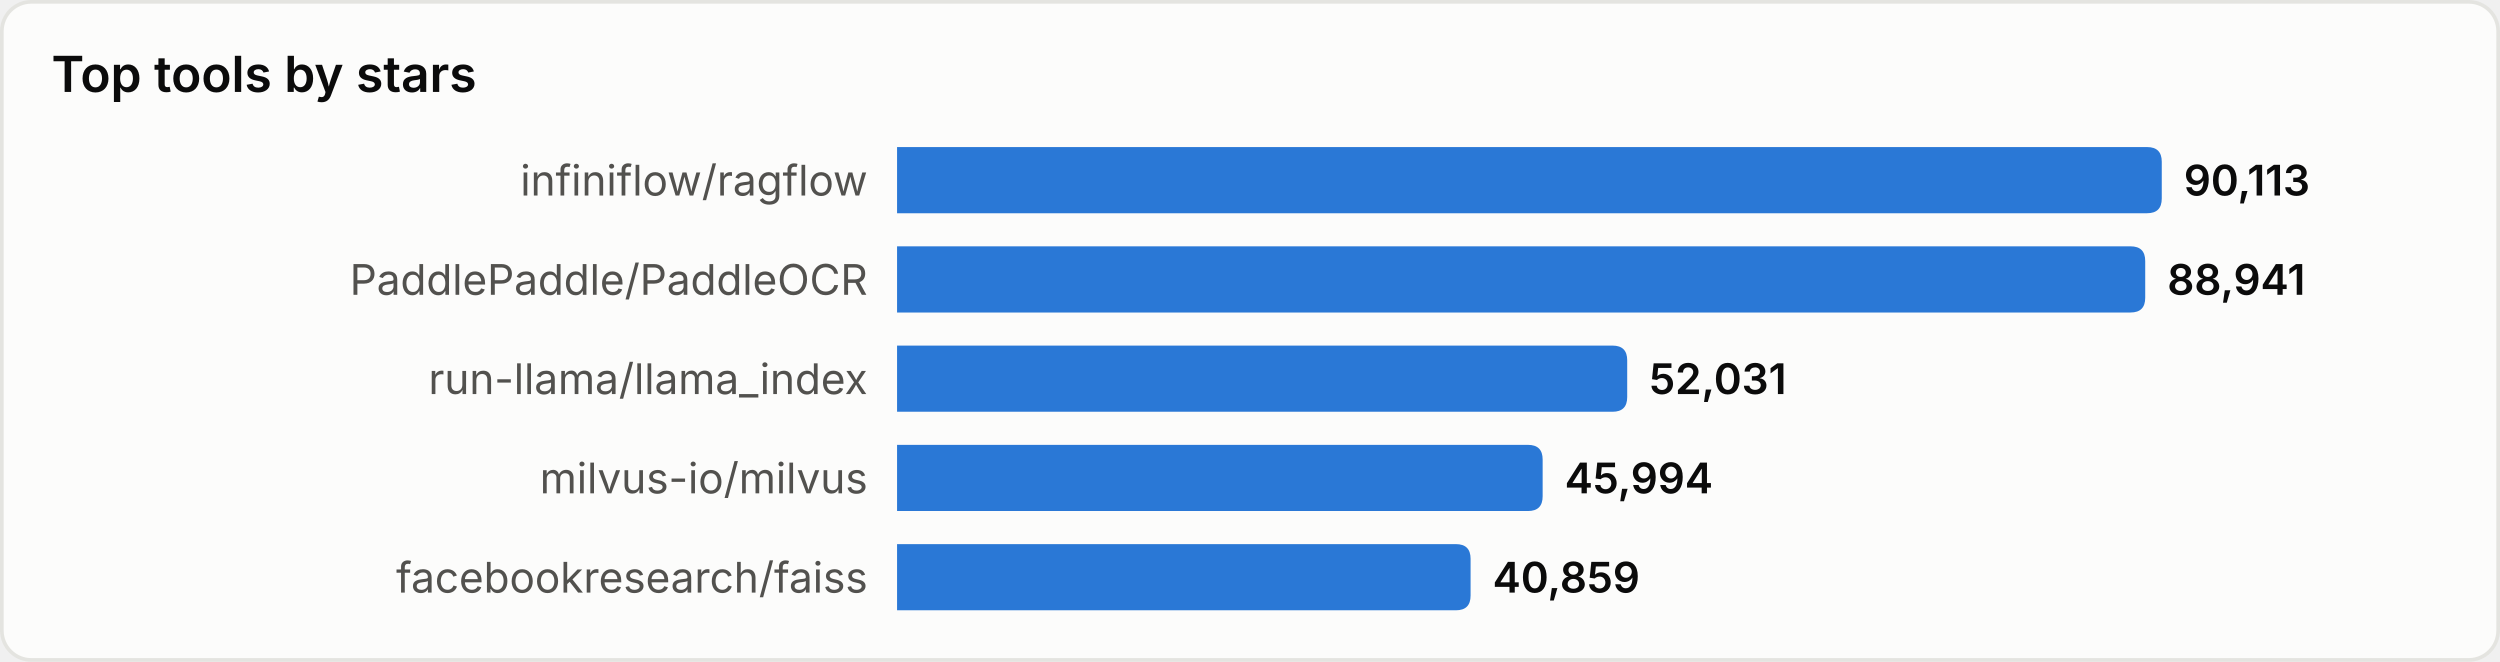
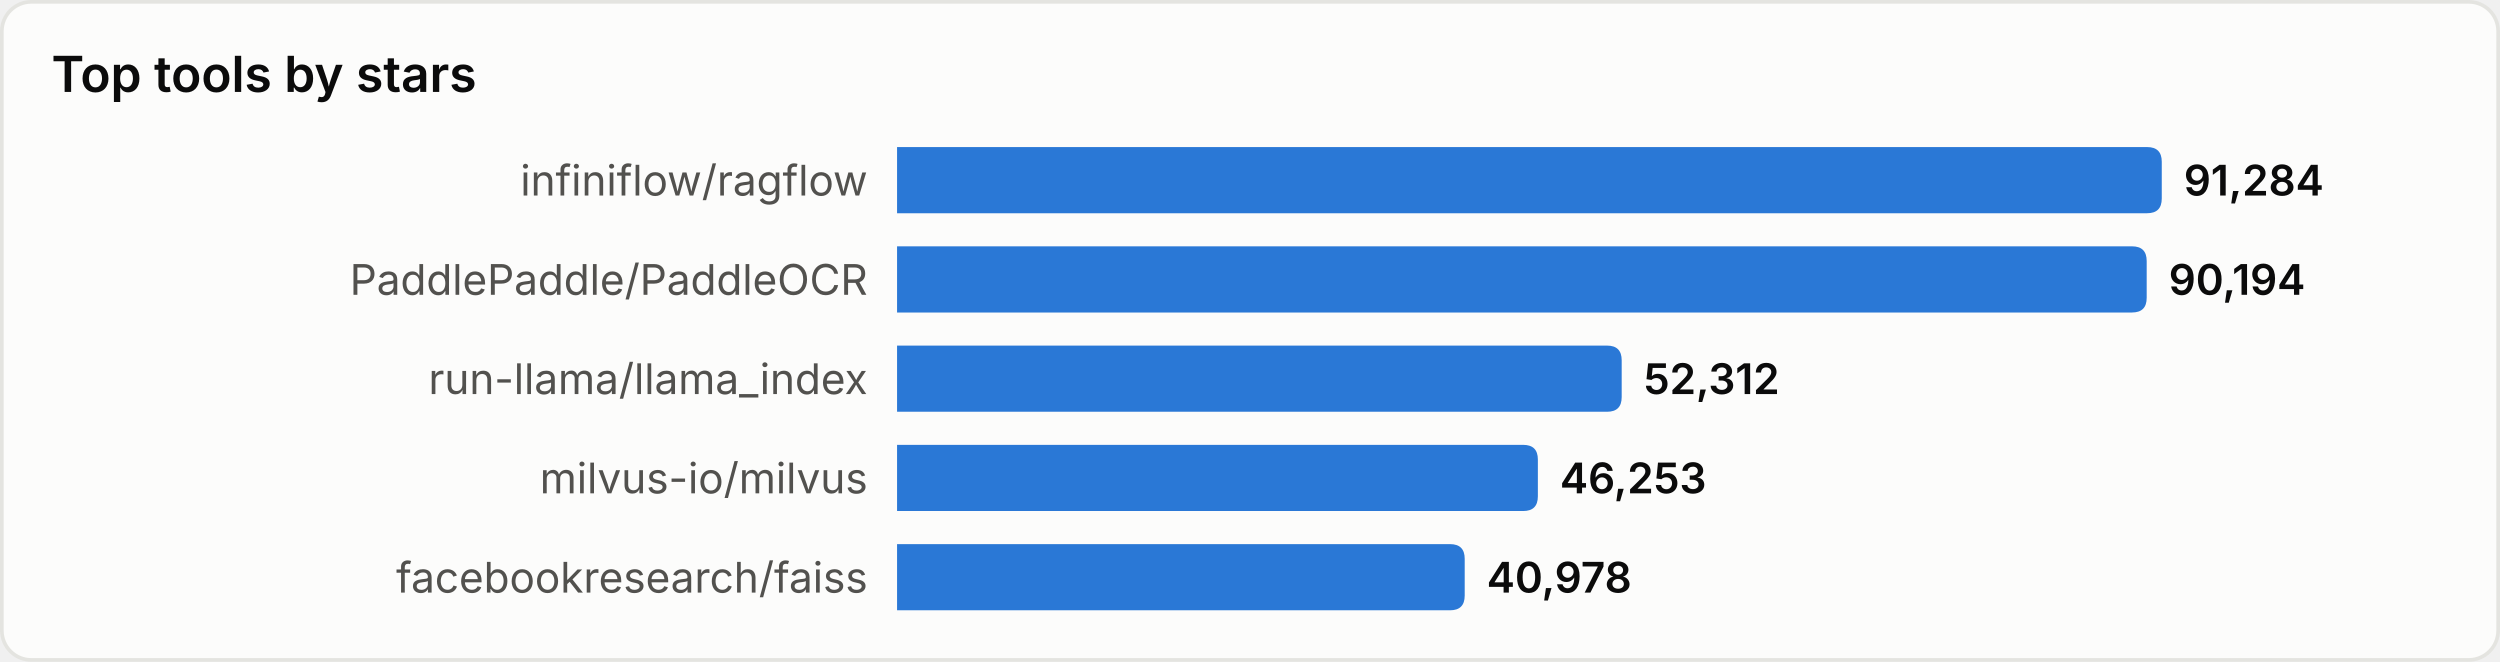
<svg xmlns="http://www.w3.org/2000/svg" width="680" height="180" viewBox="0 0 680 180" role="img" aria-label="Top tools by stars">
  <style>
text{font-family:system-ui,-apple-system,'Segoe UI',sans-serif}
.srf{fill:#fcfcfb;stroke:#e4e4e0}.ttl{fill:#0b0b0b;font-size:13.5px;font-weight:600}
.lbl{fill:#52514e;font-size:11.5px}.val{fill:#0b0b0b;font-size:11.5px;font-weight:600}
.bar{fill:#2a78d6}
@media(prefers-color-scheme:dark){
.srf{fill:#1a1a19;stroke:#33332f}.ttl{fill:#ffffff}
.lbl{fill:#c3c2b7}.val{fill:#ffffff}.bar{fill:#3987e5}
}
</style>
  <rect x="0.5" y="0.5" width="679" height="179" rx="8" class="srf" />
  <text x="14" y="25" class="ttl">Top tools by stars</text>
  <text x="236" y="49.0" class="lbl" text-anchor="end" dominant-baseline="central">infiniflow/ragflow</text>
  <path d="M244,40 h340.0 q4,0 4,4 v10 q0,4 -4,4 h-340.0 z" class="bar" />
-   <text x="594.0" y="49.0" class="val" dominant-baseline="central">90,113</text>
+   <text x="594.0" y="49.0" class="val" dominant-baseline="central">91,284</text>
  <text x="236" y="76.0" class="lbl" text-anchor="end" dominant-baseline="central">PaddlePaddle/PaddleOCR</text>
-   <path d="M244,67 h335.5 q4,0 4,4 v10 q0,4 -4,4 h-335.5 z" class="bar" />
-   <text x="589.5" y="76.0" class="val" dominant-baseline="central">88,941</text>
+   <path d="M244,67 h335.9 q4,0 4,4 v10 q0,4 -4,4 h-335.9 z" class="bar" />
+   <text x="589.9" y="76.0" class="val" dominant-baseline="central">90,194</text>
  <text x="236" y="103.0" class="lbl" text-anchor="end" dominant-baseline="central">run-llama/llama_index</text>
-   <path d="M244,94 h194.6 q4,0 4,4 v10 q0,4 -4,4 h-194.6 z" class="bar" />
-   <text x="448.6" y="103.0" class="val" dominant-baseline="central">52,031</text>
+   <path d="M244,94 h193.1 q4,0 4,4 v10 q0,4 -4,4 h-193.1 z" class="bar" />
+   <text x="447.1" y="103.0" class="val" dominant-baseline="central">52,312</text>
  <text x="236" y="130.0" class="lbl" text-anchor="end" dominant-baseline="central">milvus-io/milvus</text>
-   <path d="M244,121 h171.6 q4,0 4,4 v10 q0,4 -4,4 h-171.6 z" class="bar" />
-   <text x="425.6" y="130.0" class="val" dominant-baseline="central">45,994</text>
+   <path d="M244,121 h170.3 q4,0 4,4 v10 q0,4 -4,4 h-170.3 z" class="bar" />
+   <text x="424.3" y="130.0" class="val" dominant-baseline="central">46,253</text>
  <text x="236" y="157.0" class="lbl" text-anchor="end" dominant-baseline="central">facebookresearch/faiss</text>
-   <path d="M244,148 h152.0 q4,0 4,4 v10 q0,4 -4,4 h-152.0 z" class="bar" />
-   <text x="406.0" y="157.0" class="val" dominant-baseline="central">40,859</text>
+   <path d="M244,148 h150.4 q4,0 4,4 v10 q0,4 -4,4 h-150.4 z" class="bar" />
+   <text x="404.4" y="157.0" class="val" dominant-baseline="central">40,978</text>
</svg>
